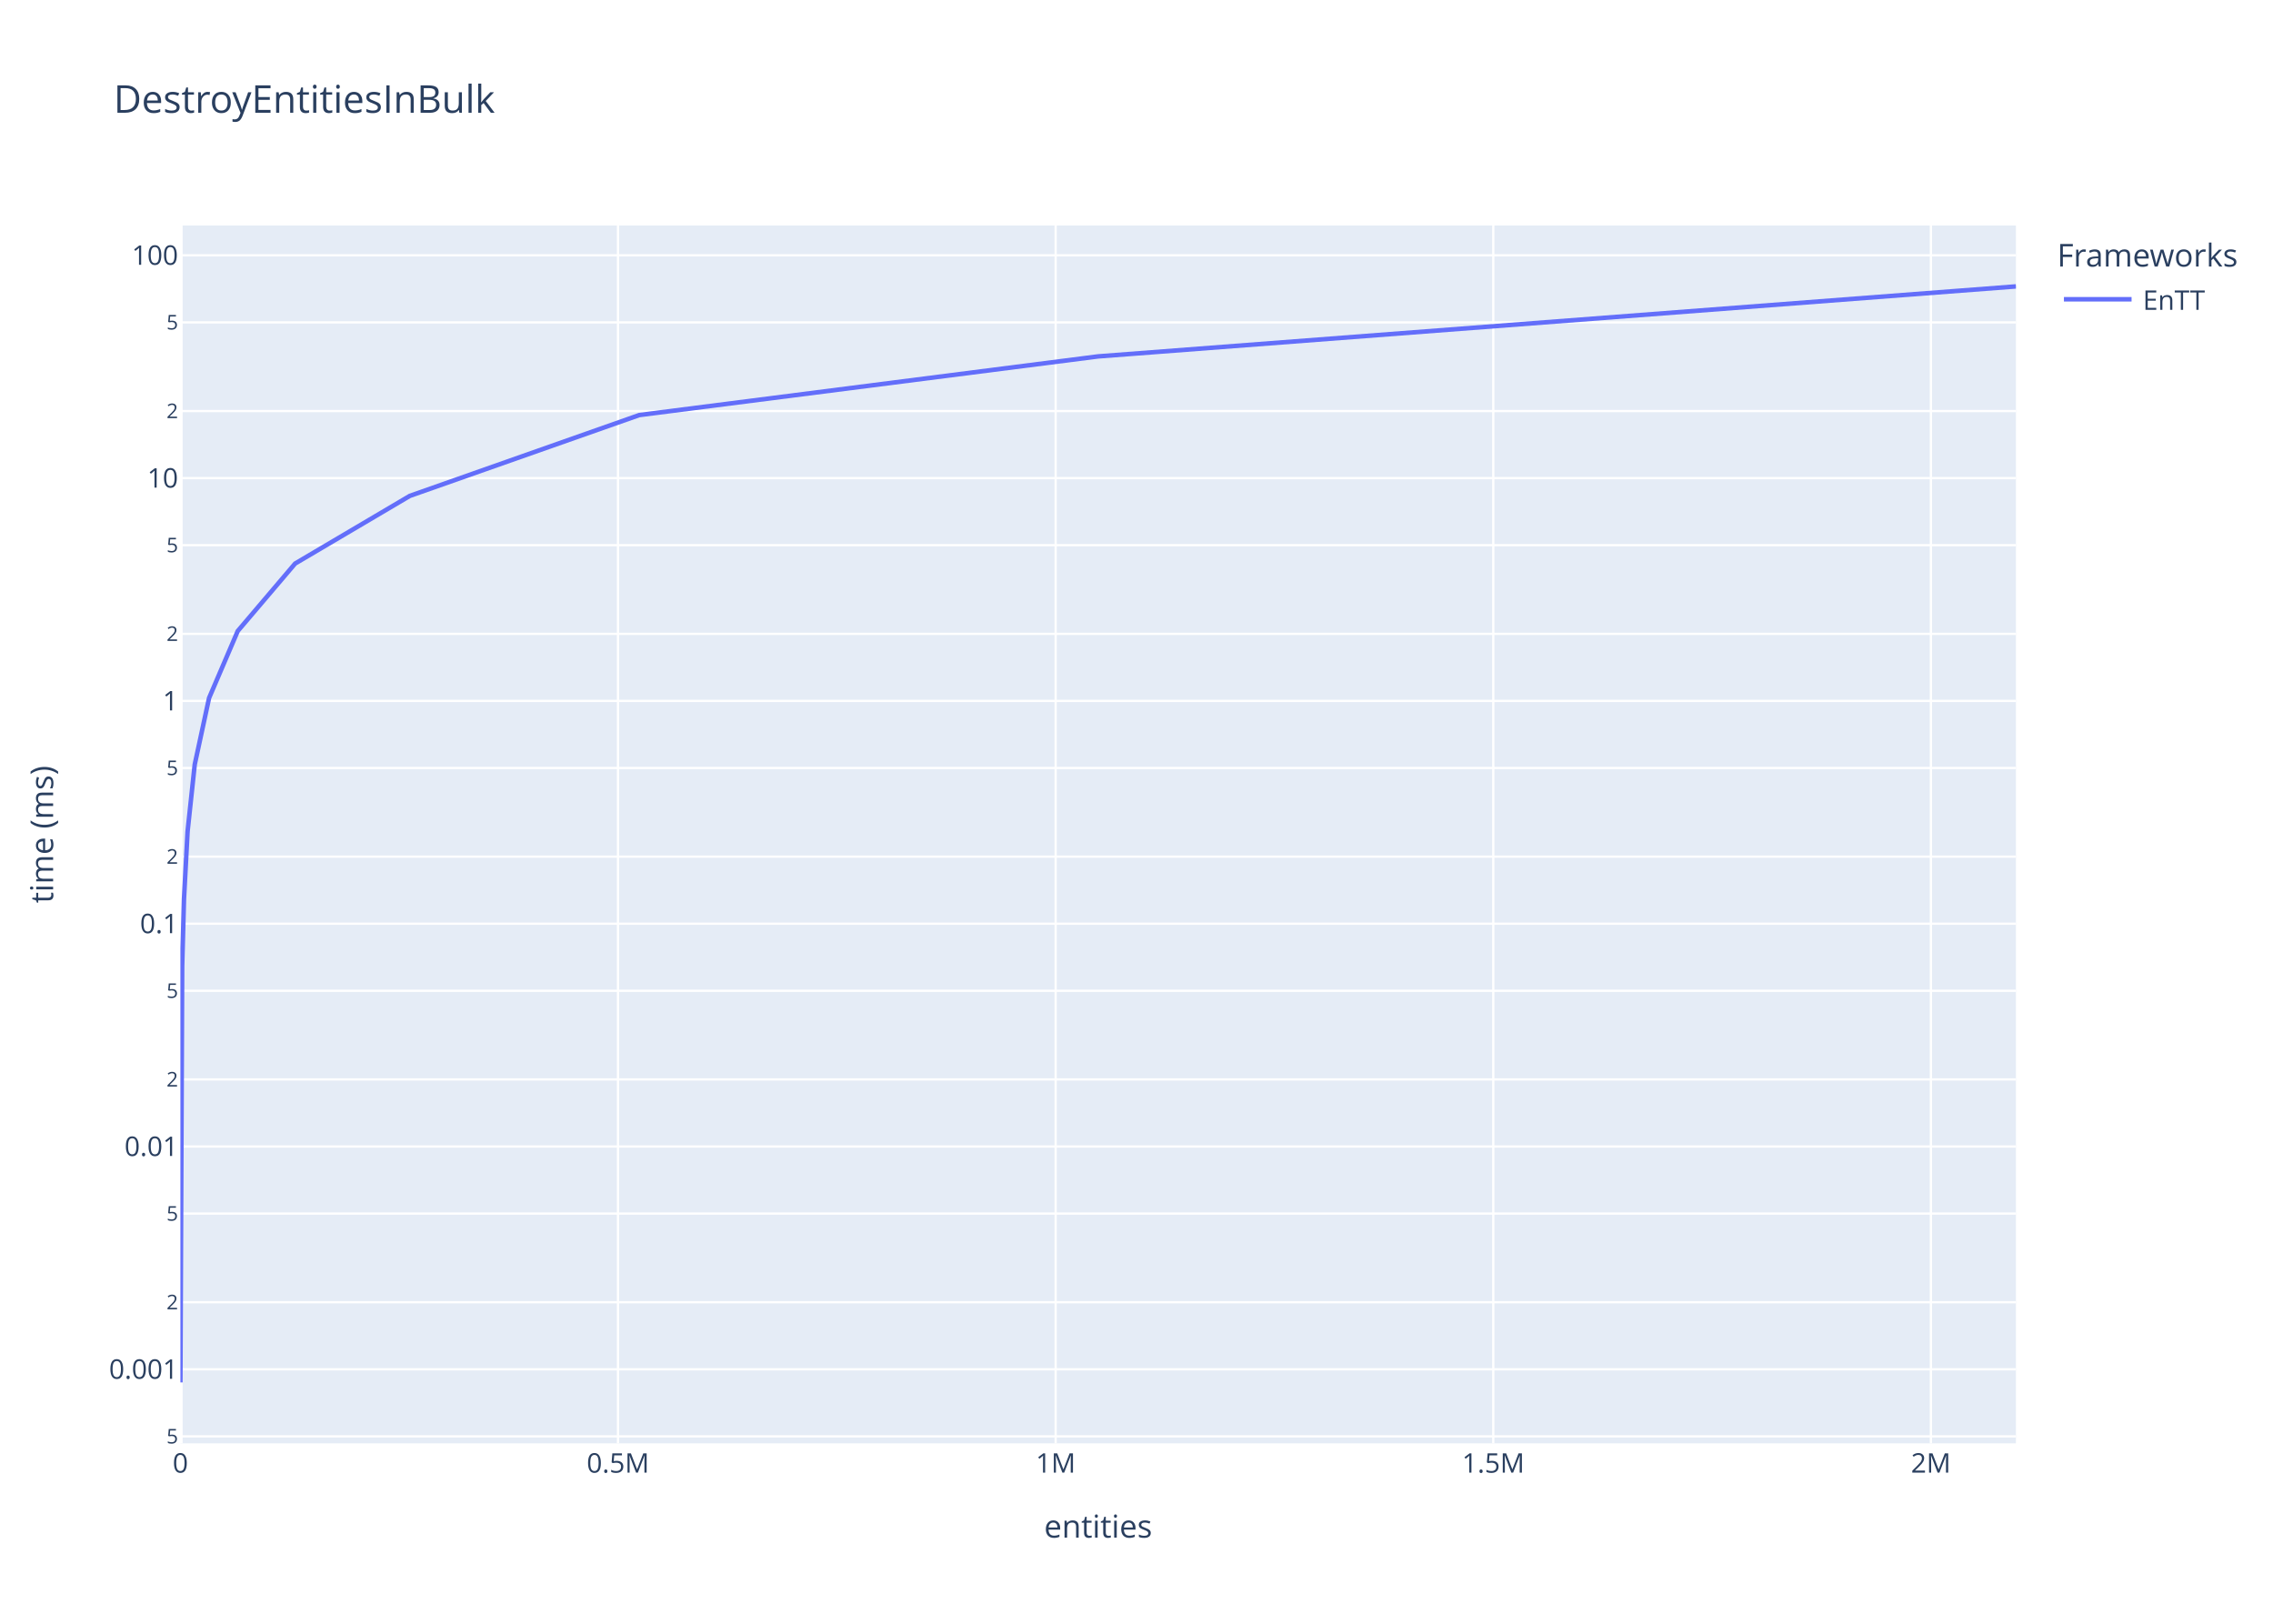
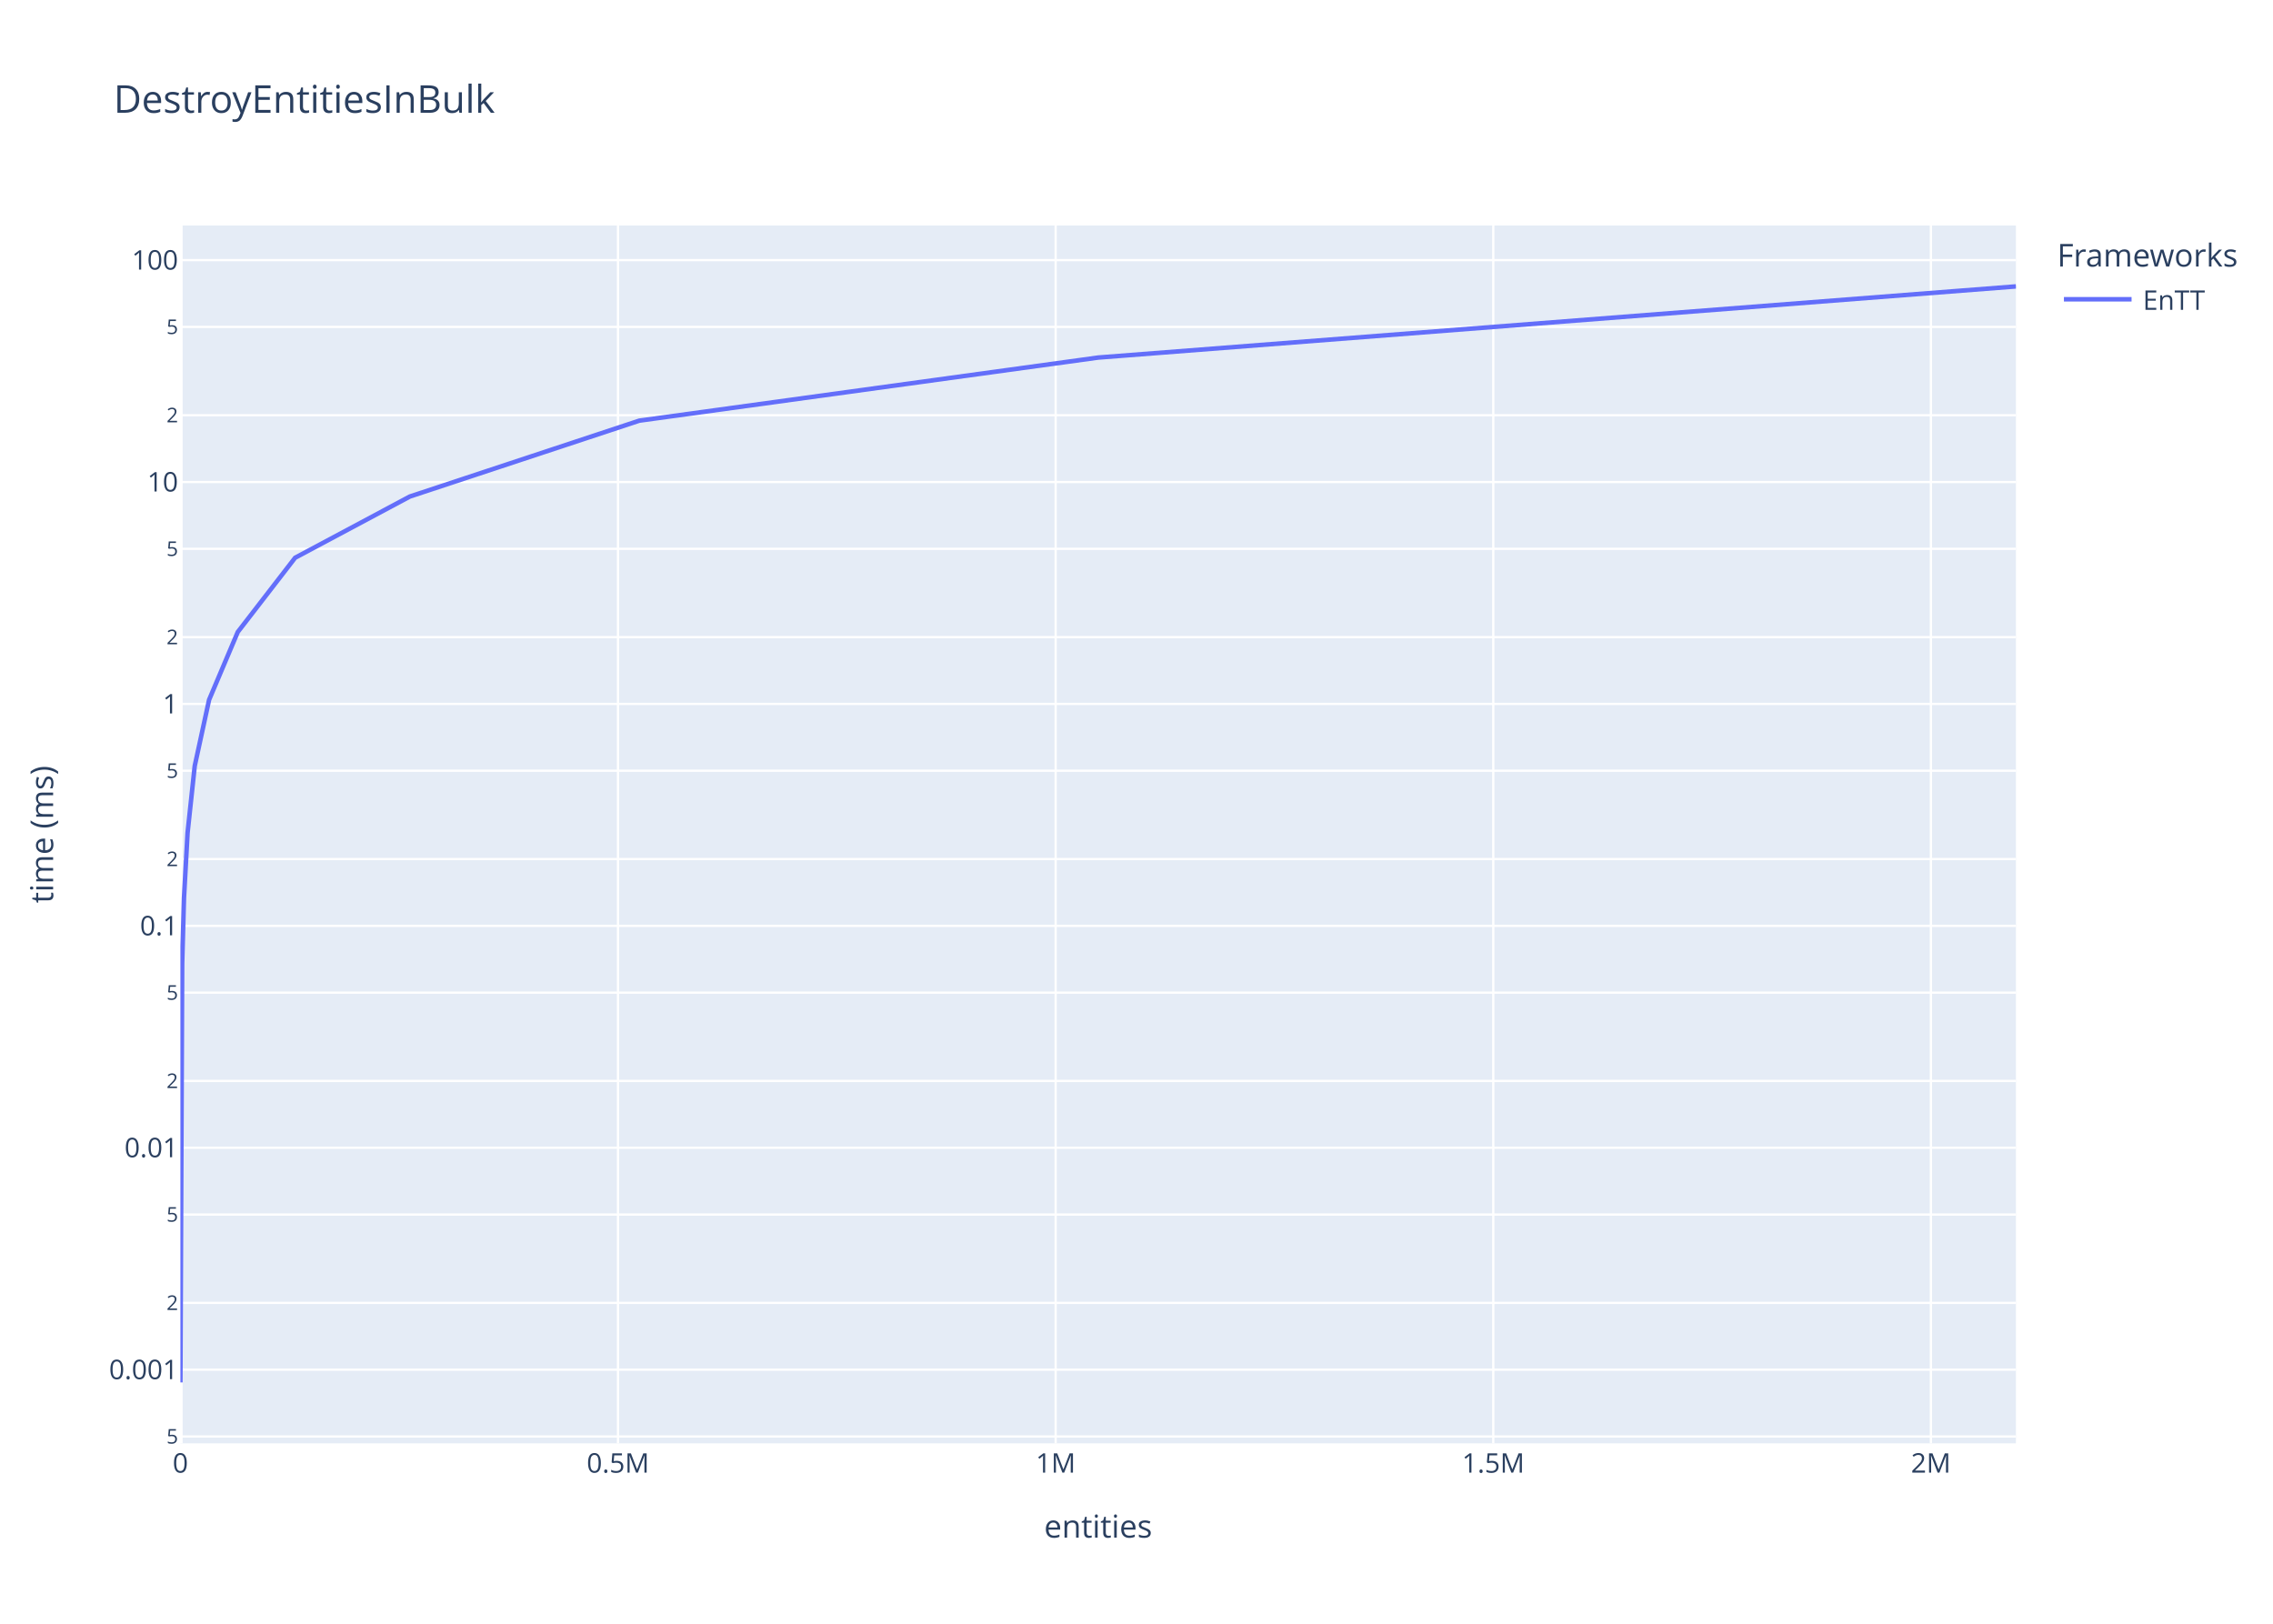
<svg xmlns="http://www.w3.org/2000/svg" class="main-svg" width="1008" height="720" style="" viewBox="0 0 1008 720">
  <rect x="0" y="0" width="1008" height="720" style="fill: rgb(255, 255, 255); fill-opacity: 1;" />
-   <defs id="defs-755282">
+   <defs id="defs-9834b7">
    <g class="clips">
-       <clipPath id="clip755282xyplot" class="plotclip">
+       <clipPath id="clip9834b7xyplot" class="plotclip">
        <rect width="814" height="540" />
      </clipPath>
-       <clipPath class="axesclip" id="clip755282x">
+       <clipPath class="axesclip" id="clip9834b7x">
        <rect x="80" y="0" width="814" height="720" />
      </clipPath>
-       <clipPath class="axesclip" id="clip755282y">
+       <clipPath class="axesclip" id="clip9834b7y">
        <rect x="0" y="100" width="1008" height="540" />
      </clipPath>
-       <clipPath class="axesclip" id="clip755282xy">
+       <clipPath class="axesclip" id="clip9834b7xy">
        <rect x="80" y="100" width="814" height="540" />
      </clipPath>
    </g>
    <g class="gradients" />
    <g class="patterns" />
  </defs>
  <g class="bglayer">
    <rect class="bg" x="80" y="100" width="814" height="540" style="fill: rgb(229, 236, 246); fill-opacity: 1; stroke-width: 0;" />
  </g>
  <g class="layer-below">
    <g class="imagelayer" />
    <g class="shapelayer" />
  </g>
  <g class="cartesianlayer">
    <g class="subplot xy">
      <g class="layer-subplot">
        <g class="shapelayer" />
        <g class="imagelayer" />
      </g>
      <g class="minor-gridlayer">
        <g class="x" />
        <g class="y" />
      </g>
      <g class="gridlayer">
        <g class="x">
          <path class="xgrid crisp" transform="translate(274.07,0)" d="M0,100v540" style="stroke: rgb(255, 255, 255); stroke-opacity: 1; stroke-width: 1px;" />
          <path class="xgrid crisp" transform="translate(468.15,0)" d="M0,100v540" style="stroke: rgb(255, 255, 255); stroke-opacity: 1; stroke-width: 1px;" />
          <path class="xgrid crisp" transform="translate(662.22,0)" d="M0,100v540" style="stroke: rgb(255, 255, 255); stroke-opacity: 1; stroke-width: 1px;" />
          <path class="xgrid crisp" transform="translate(856.29,0)" d="M0,100v540" style="stroke: rgb(255, 255, 255); stroke-opacity: 1; stroke-width: 1px;" />
        </g>
        <g class="y">
-           <path class="ygrid crisp" transform="translate(0,636.91)" d="M80,0h814" style="stroke: rgb(255, 255, 255); stroke-opacity: 1; stroke-width: 1px;" />
-           <path class="ygrid crisp" transform="translate(0,607.17)" d="M80,0h814" style="stroke: rgb(255, 255, 255); stroke-opacity: 1; stroke-width: 1px;" />
-           <path class="ygrid crisp" transform="translate(0,577.43)" d="M80,0h814" style="stroke: rgb(255, 255, 255); stroke-opacity: 1; stroke-width: 1px;" />
-           <path class="ygrid crisp" transform="translate(0,538.12)" d="M80,0h814" style="stroke: rgb(255, 255, 255); stroke-opacity: 1; stroke-width: 1px;" />
-           <path class="ygrid crisp" transform="translate(0,508.38)" d="M80,0h814" style="stroke: rgb(255, 255, 255); stroke-opacity: 1; stroke-width: 1px;" />
-           <path class="ygrid crisp" transform="translate(0,478.64)" d="M80,0h814" style="stroke: rgb(255, 255, 255); stroke-opacity: 1; stroke-width: 1px;" />
-           <path class="ygrid crisp" transform="translate(0,439.33)" d="M80,0h814" style="stroke: rgb(255, 255, 255); stroke-opacity: 1; stroke-width: 1px;" />
-           <path class="ygrid crisp" transform="translate(0,409.59)" d="M80,0h814" style="stroke: rgb(255, 255, 255); stroke-opacity: 1; stroke-width: 1px;" />
-           <path class="ygrid crisp" transform="translate(0,379.85)" d="M80,0h814" style="stroke: rgb(255, 255, 255); stroke-opacity: 1; stroke-width: 1px;" />
-           <path class="ygrid crisp" transform="translate(0,340.54)" d="M80,0h814" style="stroke: rgb(255, 255, 255); stroke-opacity: 1; stroke-width: 1px;" />
-           <path class="ygrid crisp" transform="translate(0,310.8)" d="M80,0h814" style="stroke: rgb(255, 255, 255); stroke-opacity: 1; stroke-width: 1px;" />
-           <path class="ygrid crisp" transform="translate(0,281.06)" d="M80,0h814" style="stroke: rgb(255, 255, 255); stroke-opacity: 1; stroke-width: 1px;" />
-           <path class="ygrid crisp" transform="translate(0,241.74)" d="M80,0h814" style="stroke: rgb(255, 255, 255); stroke-opacity: 1; stroke-width: 1px;" />
-           <path class="ygrid crisp" transform="translate(0,212.01)" d="M80,0h814" style="stroke: rgb(255, 255, 255); stroke-opacity: 1; stroke-width: 1px;" />
-           <path class="ygrid crisp" transform="translate(0,182.27)" d="M80,0h814" style="stroke: rgb(255, 255, 255); stroke-opacity: 1; stroke-width: 1px;" />
-           <path class="ygrid crisp" transform="translate(0,142.95)" d="M80,0h814" style="stroke: rgb(255, 255, 255); stroke-opacity: 1; stroke-width: 1px;" />
-           <path class="ygrid crisp" transform="translate(0,113.21)" d="M80,0h814" style="stroke: rgb(255, 255, 255); stroke-opacity: 1; stroke-width: 1px;" />
+           <path class="ygrid crisp" transform="translate(0,636.96)" d="M80,0h814" style="stroke: rgb(255, 255, 255); stroke-opacity: 1; stroke-width: 1px;" />
+           <path class="ygrid crisp" transform="translate(0,607.34)" d="M80,0h814" style="stroke: rgb(255, 255, 255); stroke-opacity: 1; stroke-width: 1px;" />
+           <path class="ygrid crisp" transform="translate(0,577.72)" d="M80,0h814" style="stroke: rgb(255, 255, 255); stroke-opacity: 1; stroke-width: 1px;" />
+           <path class="ygrid crisp" transform="translate(0,538.56)" d="M80,0h814" style="stroke: rgb(255, 255, 255); stroke-opacity: 1; stroke-width: 1px;" />
+           <path class="ygrid crisp" transform="translate(0,508.94)" d="M80,0h814" style="stroke: rgb(255, 255, 255); stroke-opacity: 1; stroke-width: 1px;" />
+           <path class="ygrid crisp" transform="translate(0,479.32)" d="M80,0h814" style="stroke: rgb(255, 255, 255); stroke-opacity: 1; stroke-width: 1px;" />
+           <path class="ygrid crisp" transform="translate(0,440.16)" d="M80,0h814" style="stroke: rgb(255, 255, 255); stroke-opacity: 1; stroke-width: 1px;" />
+           <path class="ygrid crisp" transform="translate(0,410.54)" d="M80,0h814" style="stroke: rgb(255, 255, 255); stroke-opacity: 1; stroke-width: 1px;" />
+           <path class="ygrid crisp" transform="translate(0,380.92)" d="M80,0h814" style="stroke: rgb(255, 255, 255); stroke-opacity: 1; stroke-width: 1px;" />
+           <path class="ygrid crisp" transform="translate(0,341.76)" d="M80,0h814" style="stroke: rgb(255, 255, 255); stroke-opacity: 1; stroke-width: 1px;" />
+           <path class="ygrid crisp" transform="translate(0,312.14)" d="M80,0h814" style="stroke: rgb(255, 255, 255); stroke-opacity: 1; stroke-width: 1px;" />
+           <path class="ygrid crisp" transform="translate(0,282.52)" d="M80,0h814" style="stroke: rgb(255, 255, 255); stroke-opacity: 1; stroke-width: 1px;" />
+           <path class="ygrid crisp" transform="translate(0,243.36)" d="M80,0h814" style="stroke: rgb(255, 255, 255); stroke-opacity: 1; stroke-width: 1px;" />
+           <path class="ygrid crisp" transform="translate(0,213.74)" d="M80,0h814" style="stroke: rgb(255, 255, 255); stroke-opacity: 1; stroke-width: 1px;" />
+           <path class="ygrid crisp" transform="translate(0,184.12)" d="M80,0h814" style="stroke: rgb(255, 255, 255); stroke-opacity: 1; stroke-width: 1px;" />
+           <path class="ygrid crisp" transform="translate(0,144.96)" d="M80,0h814" style="stroke: rgb(255, 255, 255); stroke-opacity: 1; stroke-width: 1px;" />
+           <path class="ygrid crisp" transform="translate(0,115.34)" d="M80,0h814" style="stroke: rgb(255, 255, 255); stroke-opacity: 1; stroke-width: 1px;" />
        </g>
      </g>
      <g class="zerolinelayer">
        <path class="xzl zl crisp" transform="translate(80,0)" d="M0,100v540" style="stroke: rgb(255, 255, 255); stroke-opacity: 1; stroke-width: 2px;" />
      </g>
      <path class="xlines-below" />
      <path class="ylines-below" />
      <g class="overlines-below" />
      <g class="xaxislayer-below" />
      <g class="yaxislayer-below" />
      <g class="overaxes-below" />
-       <g class="plot" transform="translate(80,100)" clip-path="url(#clip755282xyplot)">
+       <g class="plot" transform="translate(80,100)" clip-path="url(#clip9834b7xyplot)">
        <g class="scatterlayer mlayer">
-           <g class="trace scatter trace541642" style="stroke-miterlimit: 2; opacity: 1;">
+           <g class="trace scatter trace0dea38" style="stroke-miterlimit: 2; opacity: 1;">
            <g class="fills" />
            <g class="errorbars" />
            <g class="lines">
-               <path class="js-line" d="M0,513L0.79,328.34L1.59,298.67L3.18,268.72L6.36,238.97L12.72,209.5L25.44,179.8L50.88,149.89L101.75,119.88L203.5,84.05L407,58.03L814,27" style="vector-effect: non-scaling-stroke; fill: none; stroke: rgb(99, 110, 250); stroke-opacity: 1; stroke-width: 2px; opacity: 1;" />
+               <path class="js-line" d="M0,513L0.79,327.24L1.59,298.18L3.18,269.3L6.36,239.61L12.72,210.32L25.44,180.25L50.88,147.32L101.75,120.17L203.5,86.53L407,58.55L814,27" style="vector-effect: non-scaling-stroke; fill: none; stroke: rgb(99, 110, 250); stroke-opacity: 1; stroke-width: 2px; opacity: 1;" />
            </g>
            <g class="points" />
            <g class="text" />
          </g>
        </g>
      </g>
      <g class="overplot" />
      <path class="xlines-above crisp" d="M0,0" style="fill: none;" />
      <path class="ylines-above crisp" d="M0,0" style="fill: none;" />
      <g class="overlines-above" />
      <g class="xaxislayer-above">
        <g class="xtick">
          <text text-anchor="middle" x="0" y="653" transform="translate(80,0)" style="font-family: 'Open Sans', verdana, arial, sans-serif; font-size: 12px; fill: rgb(42, 63, 95); fill-opacity: 1; white-space: pre; opacity: 1;">0</text>
        </g>
        <g class="xtick">
          <text text-anchor="middle" x="0" y="653" style="font-family: 'Open Sans', verdana, arial, sans-serif; font-size: 12px; fill: rgb(42, 63, 95); fill-opacity: 1; white-space: pre; opacity: 1;" transform="translate(274.07,0)">0.5M</text>
        </g>
        <g class="xtick">
          <text text-anchor="middle" x="0" y="653" style="font-family: 'Open Sans', verdana, arial, sans-serif; font-size: 12px; fill: rgb(42, 63, 95); fill-opacity: 1; white-space: pre; opacity: 1;" transform="translate(468.15,0)">1M</text>
        </g>
        <g class="xtick">
          <text text-anchor="middle" x="0" y="653" style="font-family: 'Open Sans', verdana, arial, sans-serif; font-size: 12px; fill: rgb(42, 63, 95); fill-opacity: 1; white-space: pre; opacity: 1;" transform="translate(662.22,0)">1.5M</text>
        </g>
        <g class="xtick">
          <text text-anchor="middle" x="0" y="653" style="font-family: 'Open Sans', verdana, arial, sans-serif; font-size: 12px; fill: rgb(42, 63, 95); fill-opacity: 1; white-space: pre; opacity: 1;" transform="translate(856.29,0)">2M</text>
        </g>
      </g>
      <g class="yaxislayer-above">
        <g class="ytick">
-           <text text-anchor="end" x="79" y="3.15" transform="translate(0,636.91)" style="font-family: 'Open Sans', verdana, arial, sans-serif; font-size: 9px; fill: rgb(42, 63, 95); fill-opacity: 1; white-space: pre; opacity: 1;">5</text>
-         </g>
-         <g class="ytick">
-           <text text-anchor="end" x="79" y="4.2" style="font-family: 'Open Sans', verdana, arial, sans-serif; font-size: 12px; fill: rgb(42, 63, 95); fill-opacity: 1; white-space: pre; opacity: 1;" transform="translate(0,607.17)">0.001</text>
-         </g>
-         <g class="ytick">
-           <text text-anchor="end" x="79" y="3.15" style="font-family: 'Open Sans', verdana, arial, sans-serif; font-size: 9px; fill: rgb(42, 63, 95); fill-opacity: 1; white-space: pre; opacity: 1;" transform="translate(0,577.43)">2</text>
-         </g>
-         <g class="ytick">
-           <text text-anchor="end" x="79" y="3.15" style="font-family: 'Open Sans', verdana, arial, sans-serif; font-size: 9px; fill: rgb(42, 63, 95); fill-opacity: 1; white-space: pre; opacity: 1;" transform="translate(0,538.12)">5</text>
-         </g>
-         <g class="ytick">
-           <text text-anchor="end" x="79" y="4.2" style="font-family: 'Open Sans', verdana, arial, sans-serif; font-size: 12px; fill: rgb(42, 63, 95); fill-opacity: 1; white-space: pre; opacity: 1;" transform="translate(0,508.38)">0.01</text>
-         </g>
-         <g class="ytick">
-           <text text-anchor="end" x="79" y="3.15" style="font-family: 'Open Sans', verdana, arial, sans-serif; font-size: 9px; fill: rgb(42, 63, 95); fill-opacity: 1; white-space: pre; opacity: 1;" transform="translate(0,478.64)">2</text>
-         </g>
-         <g class="ytick">
-           <text text-anchor="end" x="79" y="3.15" style="font-family: 'Open Sans', verdana, arial, sans-serif; font-size: 9px; fill: rgb(42, 63, 95); fill-opacity: 1; white-space: pre; opacity: 1;" transform="translate(0,439.33)">5</text>
-         </g>
-         <g class="ytick">
-           <text text-anchor="end" x="79" y="4.2" style="font-family: 'Open Sans', verdana, arial, sans-serif; font-size: 12px; fill: rgb(42, 63, 95); fill-opacity: 1; white-space: pre; opacity: 1;" transform="translate(0,409.59)">0.1</text>
-         </g>
-         <g class="ytick">
-           <text text-anchor="end" x="79" y="3.15" style="font-family: 'Open Sans', verdana, arial, sans-serif; font-size: 9px; fill: rgb(42, 63, 95); fill-opacity: 1; white-space: pre; opacity: 1;" transform="translate(0,379.85)">2</text>
-         </g>
-         <g class="ytick">
-           <text text-anchor="end" x="79" y="3.15" style="font-family: 'Open Sans', verdana, arial, sans-serif; font-size: 9px; fill: rgb(42, 63, 95); fill-opacity: 1; white-space: pre; opacity: 1;" transform="translate(0,340.54)">5</text>
-         </g>
-         <g class="ytick">
-           <text text-anchor="end" x="79" y="4.2" style="font-family: 'Open Sans', verdana, arial, sans-serif; font-size: 12px; fill: rgb(42, 63, 95); fill-opacity: 1; white-space: pre; opacity: 1;" transform="translate(0,310.8)">1</text>
-         </g>
-         <g class="ytick">
-           <text text-anchor="end" x="79" y="3.15" style="font-family: 'Open Sans', verdana, arial, sans-serif; font-size: 9px; fill: rgb(42, 63, 95); fill-opacity: 1; white-space: pre; opacity: 1;" transform="translate(0,281.06)">2</text>
-         </g>
-         <g class="ytick">
-           <text text-anchor="end" x="79" y="3.15" style="font-family: 'Open Sans', verdana, arial, sans-serif; font-size: 9px; fill: rgb(42, 63, 95); fill-opacity: 1; white-space: pre; opacity: 1;" transform="translate(0,241.74)">5</text>
-         </g>
-         <g class="ytick">
-           <text text-anchor="end" x="79" y="4.2" style="font-family: 'Open Sans', verdana, arial, sans-serif; font-size: 12px; fill: rgb(42, 63, 95); fill-opacity: 1; white-space: pre; opacity: 1;" transform="translate(0,212.01)">10</text>
-         </g>
-         <g class="ytick">
-           <text text-anchor="end" x="79" y="3.15" style="font-family: 'Open Sans', verdana, arial, sans-serif; font-size: 9px; fill: rgb(42, 63, 95); fill-opacity: 1; white-space: pre; opacity: 1;" transform="translate(0,182.27)">2</text>
-         </g>
-         <g class="ytick">
-           <text text-anchor="end" x="79" y="3.15" style="font-family: 'Open Sans', verdana, arial, sans-serif; font-size: 9px; fill: rgb(42, 63, 95); fill-opacity: 1; white-space: pre; opacity: 1;" transform="translate(0,142.95)">5</text>
-         </g>
-         <g class="ytick">
-           <text text-anchor="end" x="79" y="4.2" style="font-family: 'Open Sans', verdana, arial, sans-serif; font-size: 12px; fill: rgb(42, 63, 95); fill-opacity: 1; white-space: pre; opacity: 1;" transform="translate(0,113.21)">100</text>
+           <text text-anchor="end" x="79" y="3.15" transform="translate(0,636.96)" style="font-family: 'Open Sans', verdana, arial, sans-serif; font-size: 9px; fill: rgb(42, 63, 95); fill-opacity: 1; white-space: pre; opacity: 1;">5</text>
+         </g>
+         <g class="ytick">
+           <text text-anchor="end" x="79" y="4.2" style="font-family: 'Open Sans', verdana, arial, sans-serif; font-size: 12px; fill: rgb(42, 63, 95); fill-opacity: 1; white-space: pre; opacity: 1;" transform="translate(0,607.34)">0.001</text>
+         </g>
+         <g class="ytick">
+           <text text-anchor="end" x="79" y="3.15" style="font-family: 'Open Sans', verdana, arial, sans-serif; font-size: 9px; fill: rgb(42, 63, 95); fill-opacity: 1; white-space: pre; opacity: 1;" transform="translate(0,577.72)">2</text>
+         </g>
+         <g class="ytick">
+           <text text-anchor="end" x="79" y="3.15" style="font-family: 'Open Sans', verdana, arial, sans-serif; font-size: 9px; fill: rgb(42, 63, 95); fill-opacity: 1; white-space: pre; opacity: 1;" transform="translate(0,538.56)">5</text>
+         </g>
+         <g class="ytick">
+           <text text-anchor="end" x="79" y="4.2" style="font-family: 'Open Sans', verdana, arial, sans-serif; font-size: 12px; fill: rgb(42, 63, 95); fill-opacity: 1; white-space: pre; opacity: 1;" transform="translate(0,508.94)">0.01</text>
+         </g>
+         <g class="ytick">
+           <text text-anchor="end" x="79" y="3.15" style="font-family: 'Open Sans', verdana, arial, sans-serif; font-size: 9px; fill: rgb(42, 63, 95); fill-opacity: 1; white-space: pre; opacity: 1;" transform="translate(0,479.32)">2</text>
+         </g>
+         <g class="ytick">
+           <text text-anchor="end" x="79" y="3.15" style="font-family: 'Open Sans', verdana, arial, sans-serif; font-size: 9px; fill: rgb(42, 63, 95); fill-opacity: 1; white-space: pre; opacity: 1;" transform="translate(0,440.16)">5</text>
+         </g>
+         <g class="ytick">
+           <text text-anchor="end" x="79" y="4.2" style="font-family: 'Open Sans', verdana, arial, sans-serif; font-size: 12px; fill: rgb(42, 63, 95); fill-opacity: 1; white-space: pre; opacity: 1;" transform="translate(0,410.54)">0.1</text>
+         </g>
+         <g class="ytick">
+           <text text-anchor="end" x="79" y="3.15" style="font-family: 'Open Sans', verdana, arial, sans-serif; font-size: 9px; fill: rgb(42, 63, 95); fill-opacity: 1; white-space: pre; opacity: 1;" transform="translate(0,380.92)">2</text>
+         </g>
+         <g class="ytick">
+           <text text-anchor="end" x="79" y="3.15" style="font-family: 'Open Sans', verdana, arial, sans-serif; font-size: 9px; fill: rgb(42, 63, 95); fill-opacity: 1; white-space: pre; opacity: 1;" transform="translate(0,341.76)">5</text>
+         </g>
+         <g class="ytick">
+           <text text-anchor="end" x="79" y="4.2" style="font-family: 'Open Sans', verdana, arial, sans-serif; font-size: 12px; fill: rgb(42, 63, 95); fill-opacity: 1; white-space: pre; opacity: 1;" transform="translate(0,312.14)">1</text>
+         </g>
+         <g class="ytick">
+           <text text-anchor="end" x="79" y="3.15" style="font-family: 'Open Sans', verdana, arial, sans-serif; font-size: 9px; fill: rgb(42, 63, 95); fill-opacity: 1; white-space: pre; opacity: 1;" transform="translate(0,282.52)">2</text>
+         </g>
+         <g class="ytick">
+           <text text-anchor="end" x="79" y="3.15" style="font-family: 'Open Sans', verdana, arial, sans-serif; font-size: 9px; fill: rgb(42, 63, 95); fill-opacity: 1; white-space: pre; opacity: 1;" transform="translate(0,243.36)">5</text>
+         </g>
+         <g class="ytick">
+           <text text-anchor="end" x="79" y="4.2" style="font-family: 'Open Sans', verdana, arial, sans-serif; font-size: 12px; fill: rgb(42, 63, 95); fill-opacity: 1; white-space: pre; opacity: 1;" transform="translate(0,213.74)">10</text>
+         </g>
+         <g class="ytick">
+           <text text-anchor="end" x="79" y="3.15" style="font-family: 'Open Sans', verdana, arial, sans-serif; font-size: 9px; fill: rgb(42, 63, 95); fill-opacity: 1; white-space: pre; opacity: 1;" transform="translate(0,184.12)">2</text>
+         </g>
+         <g class="ytick">
+           <text text-anchor="end" x="79" y="3.15" style="font-family: 'Open Sans', verdana, arial, sans-serif; font-size: 9px; fill: rgb(42, 63, 95); fill-opacity: 1; white-space: pre; opacity: 1;" transform="translate(0,144.96)">5</text>
+         </g>
+         <g class="ytick">
+           <text text-anchor="end" x="79" y="4.2" style="font-family: 'Open Sans', verdana, arial, sans-serif; font-size: 12px; fill: rgb(42, 63, 95); fill-opacity: 1; white-space: pre; opacity: 1;" transform="translate(0,115.34)">100</text>
        </g>
      </g>
      <g class="overaxes-above" />
    </g>
  </g>
  <g class="polarlayer" />
  <g class="smithlayer" />
  <g class="ternarylayer" />
  <g class="geolayer" />
  <g class="funnelarealayer" />
  <g class="pielayer" />
  <g class="iciclelayer" />
  <g class="treemaplayer" />
  <g class="sunburstlayer" />
  <g class="glimages" />
-   <defs id="topdefs-755282">
+   <defs id="topdefs-9834b7">
    <g class="clips" />
-     <clipPath id="legend755282">
+     <clipPath id="legend9834b7">
      <rect width="86" height="48" x="0" y="0" />
    </clipPath>
  </defs>
  <g class="layer-above">
    <g class="imagelayer" />
    <g class="shapelayer" />
  </g>
  <g class="infolayer">
    <g class="legend" pointer-events="all" transform="translate(910.28,100)">
      <rect class="bg" shape-rendering="crispEdges" width="86" height="48" x="0" y="0" style="stroke: rgb(68, 68, 68); stroke-opacity: 1; fill: rgb(255, 255, 255); fill-opacity: 1; stroke-width: 0px;" />
-       <g class="scrollbox" transform="" clip-path="url(#legend755282)">
+       <g class="scrollbox" transform="" clip-path="url(#legend9834b7)">
        <text class="legendtitletext" text-anchor="start" x="2" y="18.2" style="font-family: 'Open Sans', verdana, arial, sans-serif; font-size: 14px; fill: rgb(42, 63, 95); fill-opacity: 1; white-space: pre;">Frameworks</text>
        <g class="groups" transform="">
          <g class="traces" transform="translate(0,32.7)" style="opacity: 1;">
            <text class="legendtext" text-anchor="start" x="40" y="4.68" style="font-family: 'Open Sans', verdana, arial, sans-serif; font-size: 12px; fill: rgb(42, 63, 95); fill-opacity: 1; white-space: pre;">EnTT</text>
            <g class="layers" style="opacity: 1;">
              <g class="legendfill" />
              <g class="legendlines">
                <path class="js-line" d="M5,0h30" style="fill: none; stroke: rgb(99, 110, 250); stroke-opacity: 1; stroke-width: 2px;" />
              </g>
              <g class="legendsymbols">
                <g class="legendpoints" />
              </g>
            </g>
            <rect class="legendtoggle" x="0" y="-9.5" width="67.688" height="19" style="fill: rgb(0, 0, 0); fill-opacity: 0;" />
          </g>
        </g>
      </g>
      <rect class="scrollbar" rx="20" ry="3" width="0" height="0" x="0" y="0" style="fill: rgb(128, 139, 164); fill-opacity: 1;" />
    </g>
    <g class="g-gtitle">
      <text class="gtitle" x="50.4" y="50" text-anchor="start" dy="0em" style="font-family: 'Open Sans', verdana, arial, sans-serif; font-size: 17px; fill: rgb(42, 63, 95); opacity: 1; font-weight: normal; white-space: pre;">DestroyEntitiesInBulk</text>
    </g>
    <g class="g-xtitle">
      <text class="xtitle" x="487" y="681.8" text-anchor="middle" style="font-family: 'Open Sans', verdana, arial, sans-serif; font-size: 14px; fill: rgb(42, 63, 95); opacity: 1; font-weight: normal; white-space: pre;">entities</text>
    </g>
    <g class="g-ytitle">
      <text class="ytitle" transform="rotate(-90,23.55938,370)" x="23.559" y="370" text-anchor="middle" style="font-family: 'Open Sans', verdana, arial, sans-serif; font-size: 14px; fill: rgb(42, 63, 95); opacity: 1; font-weight: normal; white-space: pre;">time (ms)</text>
    </g>
  </g>
</svg>
